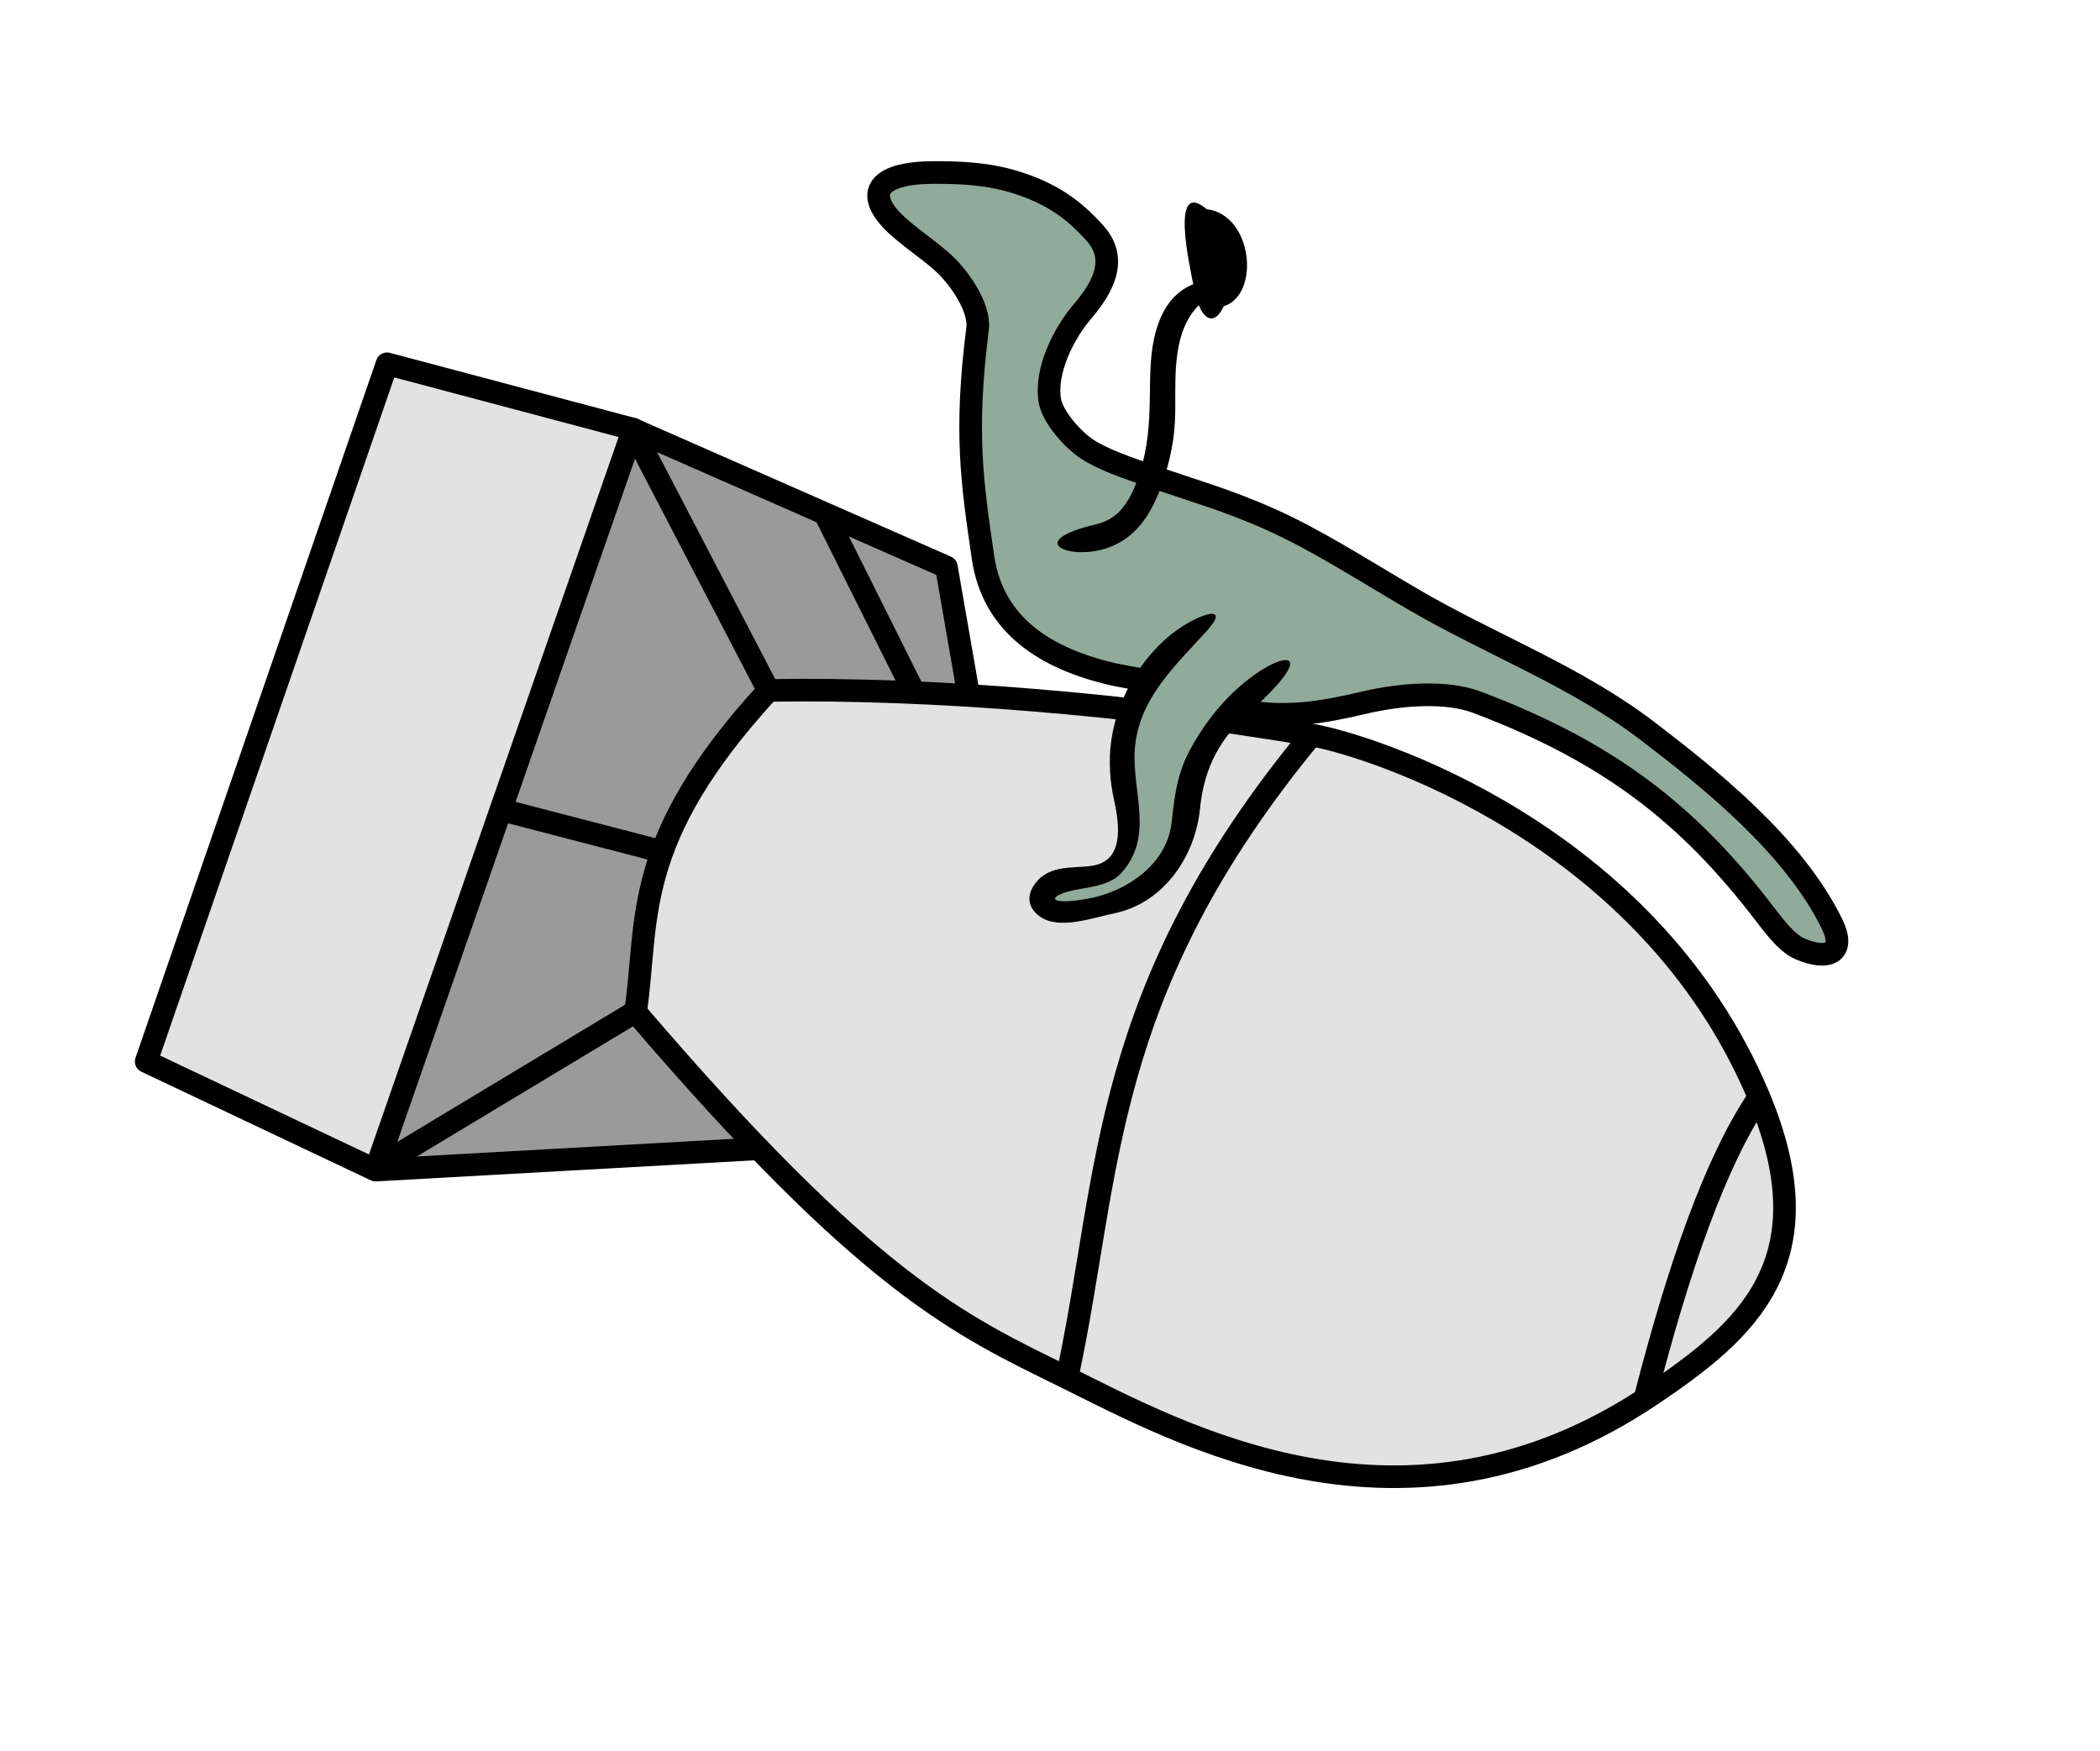
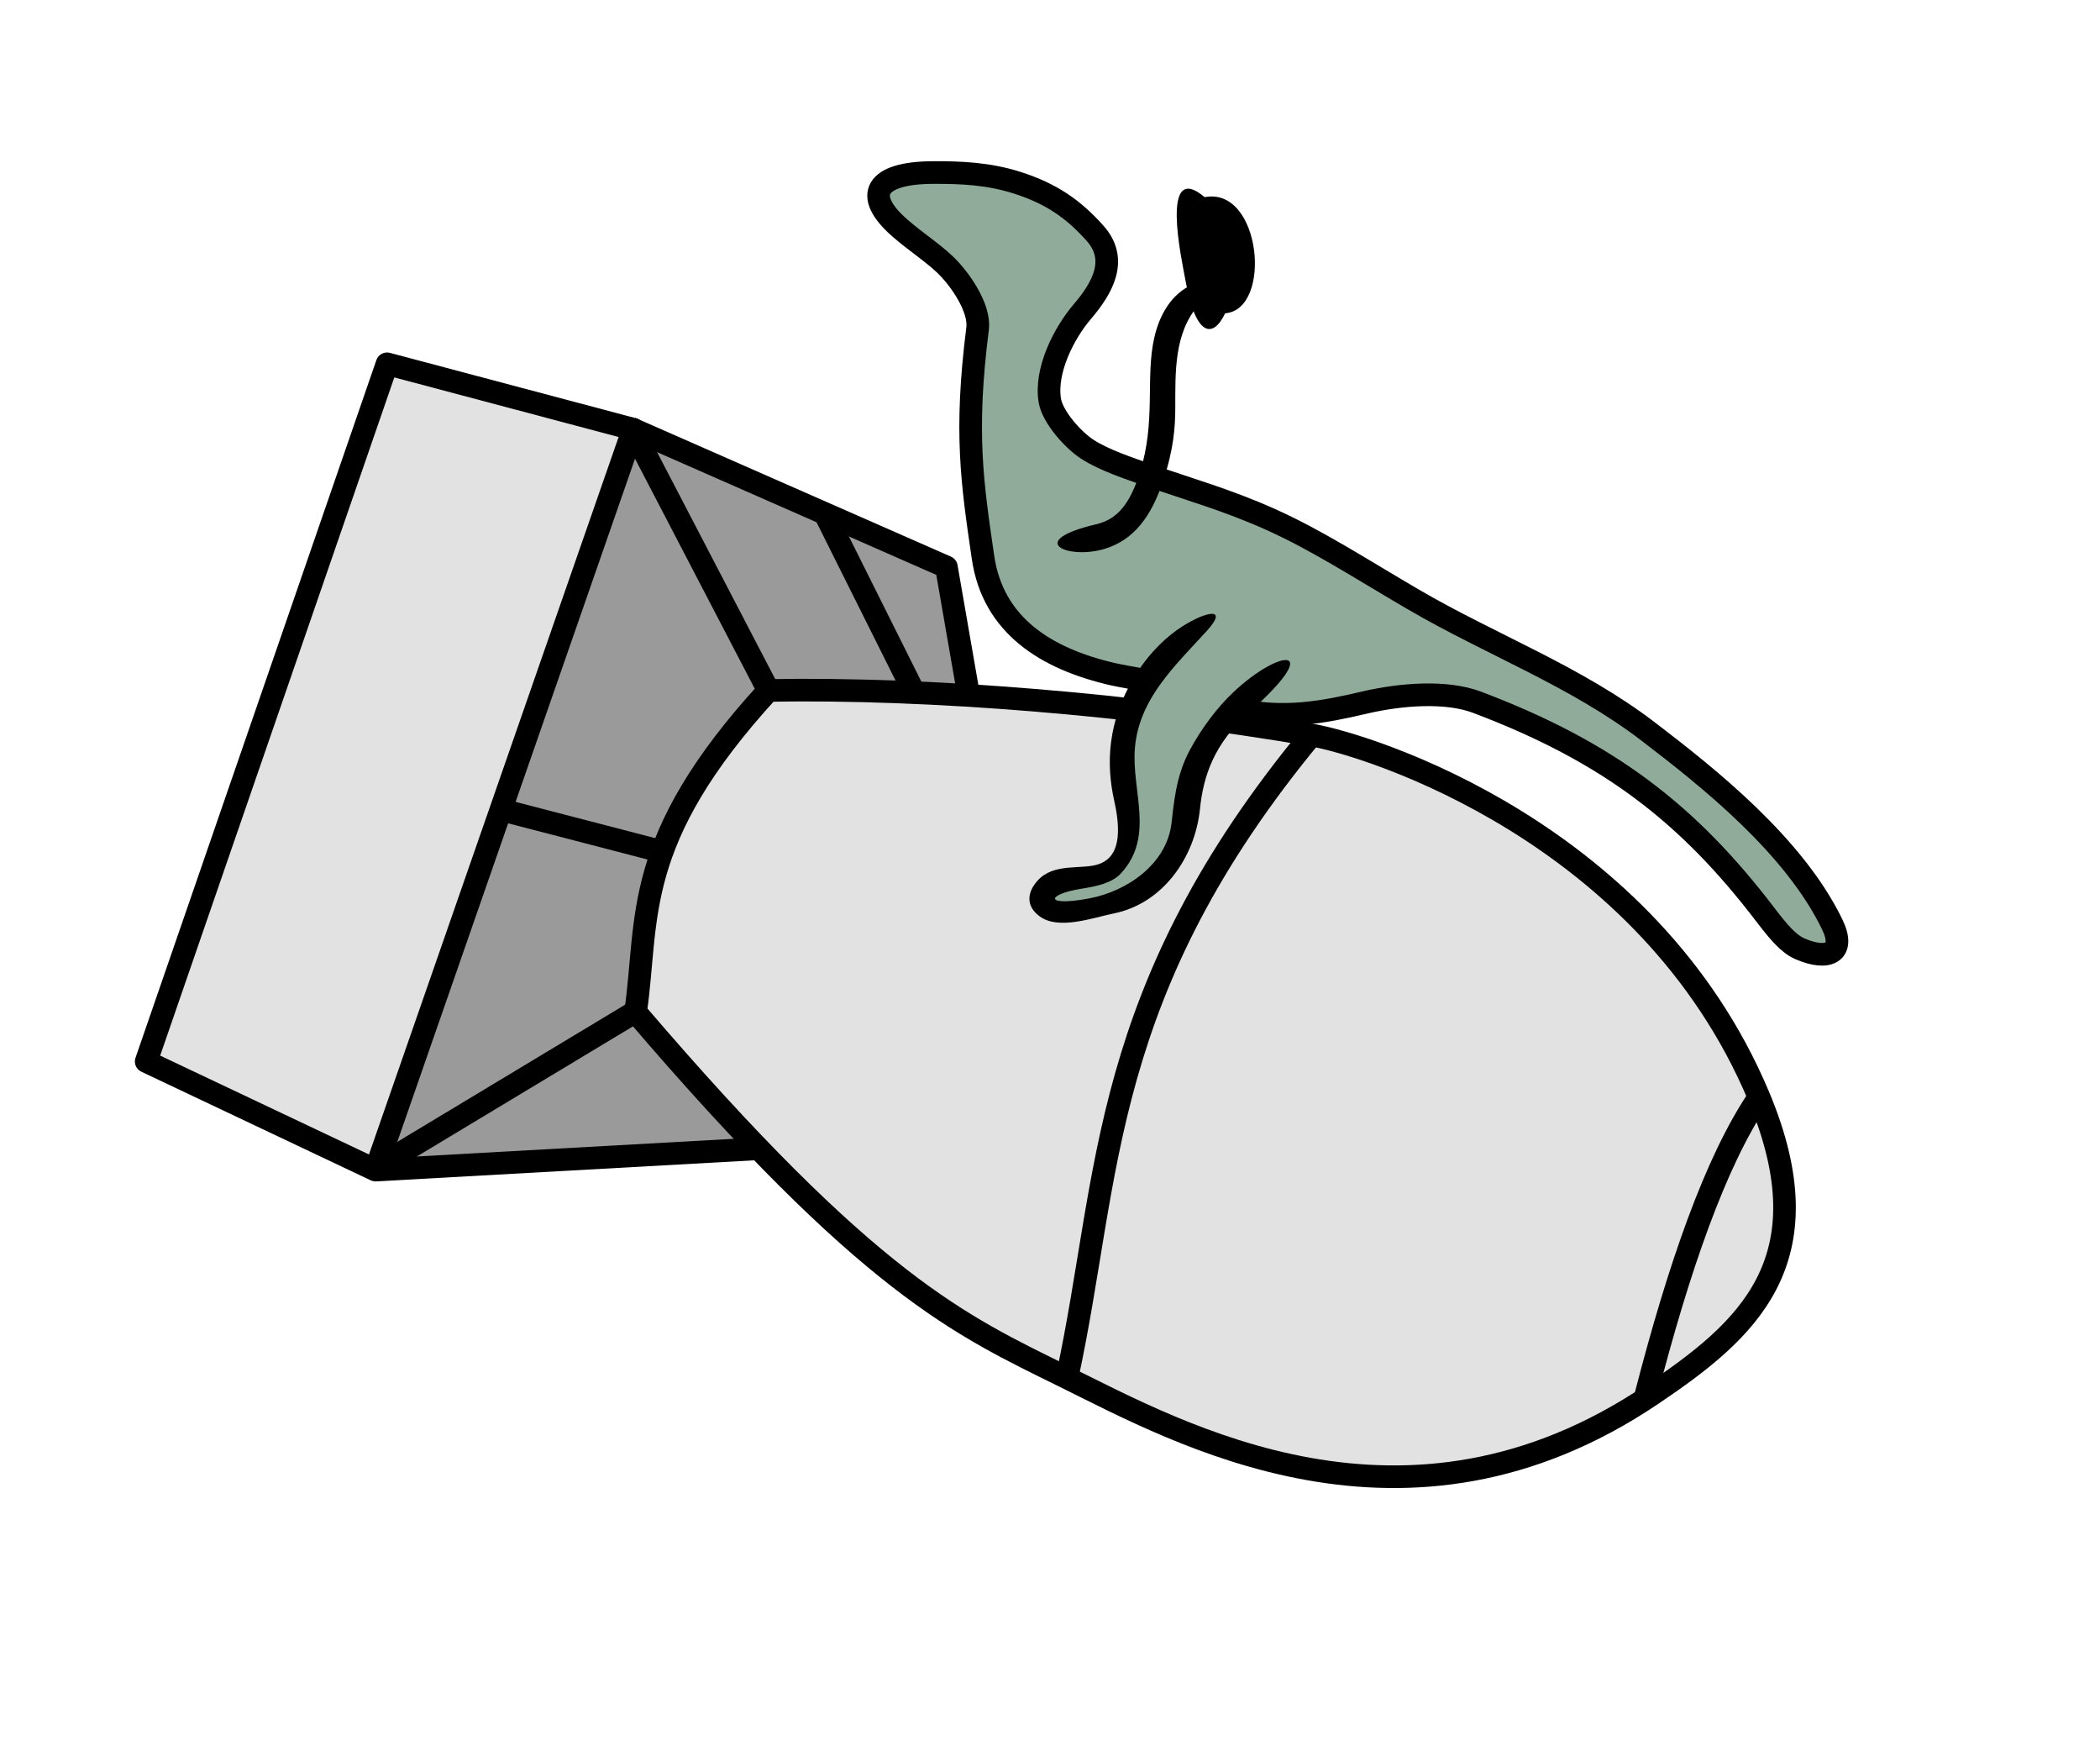
<svg xmlns="http://www.w3.org/2000/svg" width="6in" height="5in" id="svg2985" version="1.1" style="display:inline">
  <defs id="defs2987" />
  <g id="layer2" style="display:inline" transform="translate(-211.6181,-124.0045)">
    <g id="g3445">
      <path id="path3963" d="m 696.234,441.266 c 4.174,16.064 1.239,29.397 -9.176,41.695 -11.382,11.654 -25.775,22.297 -39.406,29.08 -12.705,6.3 -25.934,10.322 -40.152,12.21 -5.071,0.673 -19.474,0.846 -23.386,0.281 l 0,0 c -0.955,-0.138 -4.548,-0.601 -7.986,-1.03 -13.426,-1.673 -30.879,-6.968 -47.914,-14.536 -12.094,-6.482 -26.035,-12.026 -36.804,-17.943 -17.302,-9.545 -25.944,-15.434 -40.273,-27.434 -14.047,-11.763 -45.247,-43.855 -60.576,-62.309 -0.789,-0.95 -0.761,-2.878 0.18,-12.15 2.934,-28.917 8.834,-42.926 27.76,-65.922 l 5.555,-6.748 24.303,0.438 c 23.365,0.421 43.719,1.516 60.859,3.277 22.07,2.181 44.96,5.844 64.73,9.67 5.058,0 22.273,6.066 35.512,12.514 34.701,16.9 61.885,41.732 76.414,73.137 4.046,8.23 8.216,17.569 10.36,25.768 z" style="fill:#e2e2e2;fill-opacity:1;stroke:#e2e2e2;stroke-width:4.306;stroke-linecap:butt;stroke-linejoin:round;stroke-miterlimit:4;stroke-dasharray:none;stroke-opacity:1" />
    </g>
    <path style="fill:#e2e2e2;fill-opacity:1;stroke:#e2e2e2;stroke-width:4.306;stroke-linecap:butt;stroke-linejoin:round;stroke-miterlimit:4;stroke-dasharray:none;stroke-opacity:1" d="m 255.863,413.104 c 4.877,-13.798 59.92,-175.167 63.416,-185.949 10.393,2.569 49.934,12.907 61.65,16.272 -5.098,14.339 -63.503,184.187 -67.938,197.872 -18.193,-8.721 -43.076,-20.48 -57.128,-28.195 z" id="path3969" />
    <path style="fill:#9a9a9a;fill-opacity:1;stroke:#9a9a9a;stroke-width:4.306;stroke-linecap:butt;stroke-linejoin:round;stroke-miterlimit:4;stroke-dasharray:none;stroke-opacity:1" d="m 413.145,436.63 c -8.127,-10.456 -19.396,-22.554 -29.786,-33.868 1.536,-41.009 12.679,-62.046 37.479,-92.287 18.172,0.636 37.071,0.524 53.088,0.726 -1.768,-7.983 -4.12,-23.024 -5.291,-29.145 -20.295,-10.123 -71.337,-32.279 -81.358,-36.036 -24.531,70.28 -47.152,130.687 -67.855,194.668 6.276,0.371 63.866,-2.819 93.723,-4.057 z" id="path3971" />
  </g>
  <g id="g3821" style="display:inline;opacity:1" transform="translate(-211.6181,-124.0045)">
    <g id="g3852" transform="translate(13.74839,-23.56868)">
      <path style="fill:none;stroke:#000000;stroke-width:6.201;stroke-linecap:butt;stroke-linejoin:round;stroke-miterlimit:4;stroke-dasharray:none;stroke-opacity:1" d="m 237.968,438.652 66.065,-191.319 67.541,17.937 -70.706,203.157 z" id="path3002" />
      <path style="fill:none;stroke:#000000;stroke-width:6.201;stroke-linecap:butt;stroke-linejoin:miter;stroke-miterlimit:4;stroke-dasharray:none;stroke-opacity:1" d="M 379.186,381.027 334.749,369.488" id="path3824" />
      <path style="fill:none;stroke:#000000;stroke-width:6.201;stroke-linecap:butt;stroke-linejoin:miter;stroke-miterlimit:4;stroke-dasharray:none;stroke-opacity:1" d="m 371.575,425.341 -70.952,42.718" id="path3826" />
      <path style="fill:none;stroke:#000000;stroke-width:6.201;stroke-linecap:butt;stroke-linejoin:miter;stroke-miterlimit:4;stroke-dasharray:none;stroke-opacity:1" d="m 405.129,462.622 -104.284,5.814" id="path3828" />
      <path style="fill:none;stroke:#000000;stroke-width:6.201;stroke-linecap:butt;stroke-linejoin:miter;stroke-miterlimit:4;stroke-dasharray:none;stroke-opacity:1" d="M 408.635,336.92 371.329,265.27" id="path3830" />
      <path style="fill:none;stroke:#000000;stroke-width:6.201;stroke-linecap:butt;stroke-linejoin:miter;stroke-miterlimit:4;stroke-dasharray:none;stroke-opacity:1" d="M 448.215,336.674 424.003,288.187" id="path3832" />
      <path style="fill:none;stroke:#000000;stroke-width:6.201;stroke-linecap:butt;stroke-linejoin:round;stroke-miterlimit:4;stroke-dasharray:none;stroke-opacity:1" d="M 463.517,337.94 457.452,303.049 370.856,264.989" id="path3834" />
      <path style="fill:none;stroke:#000000;stroke-width:6.201;stroke-linecap:butt;stroke-linejoin:miter;stroke-miterlimit:4;stroke-dasharray:none;stroke-opacity:1" d="m 408.654,336.903 c -37.893,41.277 -32.733,62.683 -36.456,88.189 64.067,74.928 89.096,85.891 117.701,99.993 31.235,15.4 93.48,50.461 161.101,4.861 25.591,-17.257 48.415,-36.298 29.165,-81.939 C 649.792,375.999 573.952,351.923 557.255,349.055 508.958,340.758 452.896,336.118 408.654,336.903 Z" id="path3836" />
      <path style="fill:none;stroke:#000000;stroke-width:6.201;stroke-linecap:butt;stroke-linejoin:miter;stroke-miterlimit:4;stroke-dasharray:none;stroke-opacity:1" d="m 557.949,348.708 c -58.828,70.918 -55.385,121.078 -67.357,176.377" id="path3838" />
      <path style="fill:none;stroke:#000000;stroke-width:6.201;stroke-linecap:butt;stroke-linejoin:miter;stroke-miterlimit:4;stroke-dasharray:none;stroke-opacity:1" d="m 680.164,448.701 c -11.825,17.54 -21.847,46.498 -30.901,81.592" id="path3840" />
    </g>
  </g>
  <g id="layer5" style="display:inline">
    <path style="opacity:1;fill:#90ab99;fill-opacity:1;stroke:#90ab99;stroke-width:7.2;stroke-miterlimit:4;stroke-dasharray:none;stroke-opacity:1" d="m 352.299,148.636 c 2.535,1.365 10.522,5.928 17.75,10.14 17.992,10.485 21.729,12.505 40.392,21.83 19.995,9.991 22.598,10.374 32.604,17.285 28.444,19.646 39.522,29.932 50.385,46.344 5.423,8.193 7.505,11.231 7.299,13.709 -0.279,2.542 -2.32,1.729 -4.153,0.796 -2.611,-1.37 -6.552,-3.144 -13.135,-11.889 -15.758,-20.935 -42.331,-42.343 -66.105,-53.254 -11.098,-5.094 -16.333,-6.259 -27.894,-6.211 -8.575,0.036 -12.363,0.61 -21.5,3.262 -3.013,0.874 -5.502,1.135 -12.668,1.328 l -8.918,0.24 c -13.317,0.865 -10.212,-2.443 -16.607,6.96 -5.114,7.89 -7.292,14.002 -8.506,23.869 -0.896,7.277 -2.57,10.779 -7.268,15.203 -3.922,3.693 -8.13,6.038 -13.125,7.315 -4.99,1.276 -10.185,1.804 -10.632,1.082 -0.496,-0.803 2.247,-1.828 7.5,-2.8 5.785,-1.071 8.034,-2.092 10.406,-4.726 4.641,-5.152 5.493,-10.116 4.038,-23.516 -0.779,-7.178 -0.829,-9.055 -0.317,-12.038 -0.509,-7.065 5.448,-12.494 5.581,-16.254 0.094,-2.646 -3.857,-4.465 -9.937,-5.444 -9.807,-1.654 -18.548,-5.501 -24.028,-10.575 -9.611,-8.898 -12.791,-20.443 -13.825,-50.188 -0.276,-7.936 -0.162,-10.493 0.8,-18 2.588,-20.202 0.304,-25.567 -16.745,-39.321 -6.353,-5.125 -9.366,-8.359 -9.157,-9.827 0.4,-2.814 8.141,-3.965 19.364,-2.878 12.196,1.181 21.298,4.687 29.062,11.195 5.121,4.292 6.699,6.648 6.68,9.975 -0.018,3.274 -1.062,5.324 -5.668,11.127 -4.202,5.294 -8.134,12.983 -9.246,18.079 -2.795,12.808 2.545,21.034 18.449,28.418 15.89,7.355 33.247,10.49 49.124,18.769 z" id="path4677" />
  </g>
-   <g id="layer6" style="display:inline" transform="translate(-211.6181,-124.0045)">
-     <g id="g4225">
-       <path transform="translate(211.6181,124.0045)" id="path3433-6" d="m 339.273,194.505 c 12.784,2.878 23.846,0.767 34.807,-1.804 10.444,-2.45 22.722,-3.271 31.01,-0.143 36.174,13.653 58.073,30.666 79.178,58.345 3.657,4.796 6.372,7.938 9.366,9.246 7.758,3.389 12.715,1.164 8.913,-6.672 -10.501,-21.641 -33.821,-40.151 -50.49,-52.895 -19.917,-15.228 -42.879,-23.655 -64.307,-36.152 -14.543,-8.482 -26.425,-16.256 -39.391,-22.059 -11.748,-5.258 -22.078,-8.144 -32.951,-11.937 -5.993,-2.091 -12.571,-4.274 -17.106,-7.199 -4.048,-2.611 -9.585,-8.887 -10.343,-13.375 -1.388,-8.217 3.855,-18.494 8.894,-24.393 5.541,-6.487 9.979,-14.264 3.49,-21.518 -6.034,-6.746 -12.058,-10.857 -21.26,-13.816 -7.966,-2.561 -15.696,-2.859 -23.213,-2.821 -15.87,0.08 -19.33,6.245 -9.019,15.234 4.211,3.671 8.849,6.66 12.331,9.973 4.127,3.927 9.673,11.939 8.955,17.605 -3.608,28.467 -1.496,42.221 1.482,62.68 2.729,18.748 17.347,27.812 35.419,32.027 1.949,0.455 7.064,1.353 9.083,1.701" clip-path="none" style="display:inline;opacity:1;fill:none;fill-opacity:1;fill-rule:nonzero;stroke:#000000;stroke-width:6.21;stroke-linecap:round;stroke-miterlimit:4;stroke-dasharray:none;stroke-opacity:1" />
-       <path style="display:inline;opacity:1;fill:#000000;fill-opacity:1;fill-rule:nonzero;stroke:none" clip-path="none" d="m 517.241,343.615 c 2.494,11.155 0.226,15.902 -4.408,17.405 -4.654,1.509 -12.176,-0.501 -16.642,4.489 -3.024,3.379 -3.086,7.087 0.598,9.781 5.232,3.826 14.48,0.391 20.42,-0.825 13.371,-2.737 22.194,-15.359 23.541,-28.619 0.916,-9.023 3.848,-17.923 13.528,-26.537 20.905,-18.602 8.469,-17.534 -4.291,-5.559 -4.393,4.123 -8.762,9.854 -12.072,16.042 -3.962,7.409 -4.344,15.123 -4.99,20.14 -1.423,11.058 -12.124,18.477 -22.594,20.439 -12.294,2.304 -11.809,-1.075 -2.271,-2.633 3.947,-0.644 8.427,-1.41 11.052,-4.279 9.303,-10.169 2.834,-22.477 3.791,-34.297 0.624,-7.705 4.145,-13.983 8.484,-19.528 3.559,-4.549 7.024,-7.999 11.129,-12.498 6.844,-7.5 -1.366,-5.102 -7.982,-0.435 -4.625,3.262 -8.884,8.017 -11.921,13.151 -7.124,12.043 -7.691,23.398 -5.374,33.762 z" id="path4217" />
-       <path style="display:inline;opacity:1;fill:#000000;fill-opacity:1;fill-rule:nonzero;stroke:none" clip-path="none" d="m 533.983,235.716 c 0.022,-9.409 -0.6,-21.01 6.469,-28.018 1.379,3.699 4.27,5.724 6.834,0.277 10.045,-3.132 8.03,-25.073 -4.68,-26.605 -10.092,-8.514 -4.728,15.253 -3.702,20.568 -6.189,2.505 -9.208,8.135 -10.689,14.69 -2.499,11.055 0.559,22.904 -3.997,37.122 -2.676,8.35 -6.052,12.635 -11.928,14.017 -19.823,4.663 -7.608,9.813 2.438,6.706 7.882,-2.437 12.636,-8.789 15.899,-18.522 2.924,-8.721 3.343,-14.791 3.355,-20.235 z" id="path4213" />
+   <g id="layer6" style="display:inline;opacity:1" transform="translate(-211.6181,-124.0045)">
+     <g id="g4185">
+       <g id="g4225">
+         <path style="display:inline;opacity:1;fill:none;fill-opacity:1;fill-rule:nonzero;stroke:#000000;stroke-width:6.21;stroke-linecap:round;stroke-miterlimit:4;stroke-dasharray:none;stroke-opacity:1" clip-path="none" d="m 339.273,194.505 c 12.784,2.878 23.846,0.767 34.807,-1.804 10.444,-2.45 22.722,-3.271 31.01,-0.143 36.174,13.653 58.073,30.666 79.178,58.345 3.657,4.796 6.372,7.938 9.366,9.246 7.758,3.389 12.715,1.164 8.913,-6.672 -10.501,-21.641 -33.821,-40.151 -50.49,-52.895 -19.917,-15.228 -42.879,-23.655 -64.307,-36.152 -14.543,-8.482 -26.425,-16.256 -39.391,-22.059 -11.748,-5.258 -22.078,-8.144 -32.951,-11.937 -5.993,-2.091 -12.571,-4.274 -17.106,-7.199 -4.048,-2.611 -9.585,-8.887 -10.343,-13.375 -1.388,-8.217 3.855,-18.494 8.894,-24.393 5.541,-6.487 9.979,-14.264 3.49,-21.518 -6.034,-6.746 -12.058,-10.857 -21.26,-13.816 -7.966,-2.561 -15.696,-2.859 -23.213,-2.821 -15.87,0.08 -19.33,6.245 -9.019,15.234 4.211,3.671 8.849,6.66 12.331,9.973 4.127,3.927 9.673,11.939 8.955,17.605 -3.608,28.467 -1.496,42.221 1.482,62.68 2.729,18.748 17.347,27.812 35.419,32.027 1.949,0.455 7.064,1.353 9.083,1.701" id="path3433-6" transform="translate(211.6181,124.0045)" />
+         <path id="path4217" d="m 517.241,343.615 c 2.494,11.155 0.226,15.902 -4.408,17.405 -4.654,1.509 -12.176,-0.501 -16.642,4.489 -3.024,3.379 -3.086,7.087 0.598,9.781 5.232,3.826 14.48,0.391 20.42,-0.825 13.371,-2.737 22.194,-15.359 23.541,-28.619 0.916,-9.023 3.848,-17.923 13.528,-26.537 20.905,-18.602 8.469,-17.534 -4.291,-5.559 -4.393,4.123 -8.762,9.854 -12.072,16.042 -3.962,7.409 -4.344,15.123 -4.99,20.14 -1.423,11.058 -12.124,18.477 -22.594,20.439 -12.294,2.304 -11.809,-1.075 -2.271,-2.633 3.947,-0.644 8.427,-1.41 11.052,-4.279 9.303,-10.169 2.834,-22.477 3.791,-34.297 0.624,-7.705 4.145,-13.983 8.484,-19.528 3.559,-4.549 7.024,-7.999 11.129,-12.498 6.844,-7.5 -1.366,-5.102 -7.982,-0.435 -4.625,3.262 -8.884,8.017 -11.921,13.151 -7.124,12.043 -7.691,23.398 -5.374,33.762 z" clip-path="none" style="display:inline;opacity:1;fill:#000000;fill-opacity:1;fill-rule:nonzero;stroke:none" />
+       </g>
+       <path style="display:inline;opacity:1;fill:#000000;fill-opacity:1;fill-rule:nonzero;stroke:none" clip-path="none" d="m 538.779,202.002 c -5.65,2.408 -9.083,8.073 -10.564,14.627 -2.499,11.055 0.559,22.904 -3.997,37.122 -2.676,8.35 -6.052,12.635 -11.928,14.017 -19.823,4.663 -7.608,9.813 2.438,6.706 7.882,-2.437 12.636,-8.789 15.899,-18.522 2.924,-8.721 3.343,-14.791 3.355,-20.235 0.022,-9.409 -0.397,-20.493 6.469,-28.143 7.316,-8.15 6.418,-9.02 -1.673,-5.572 z" id="path4181" />
+       <path transform="translate(211.6181,124.0045)" id="path4213-3" d="m 336.033,85.914 c 13.077,-1.013 9.917,-34.827 -5.611,-31.85 -12.464,-10.515 -6.151,17.822 -5.405,22.094 2.936,16.807 7.849,16.483 11.016,9.756 z" clip-path="none" style="display:inline;opacity:1;fill:#000000;fill-opacity:1;fill-rule:nonzero;stroke:none" />
    </g>
  </g>
</svg>
